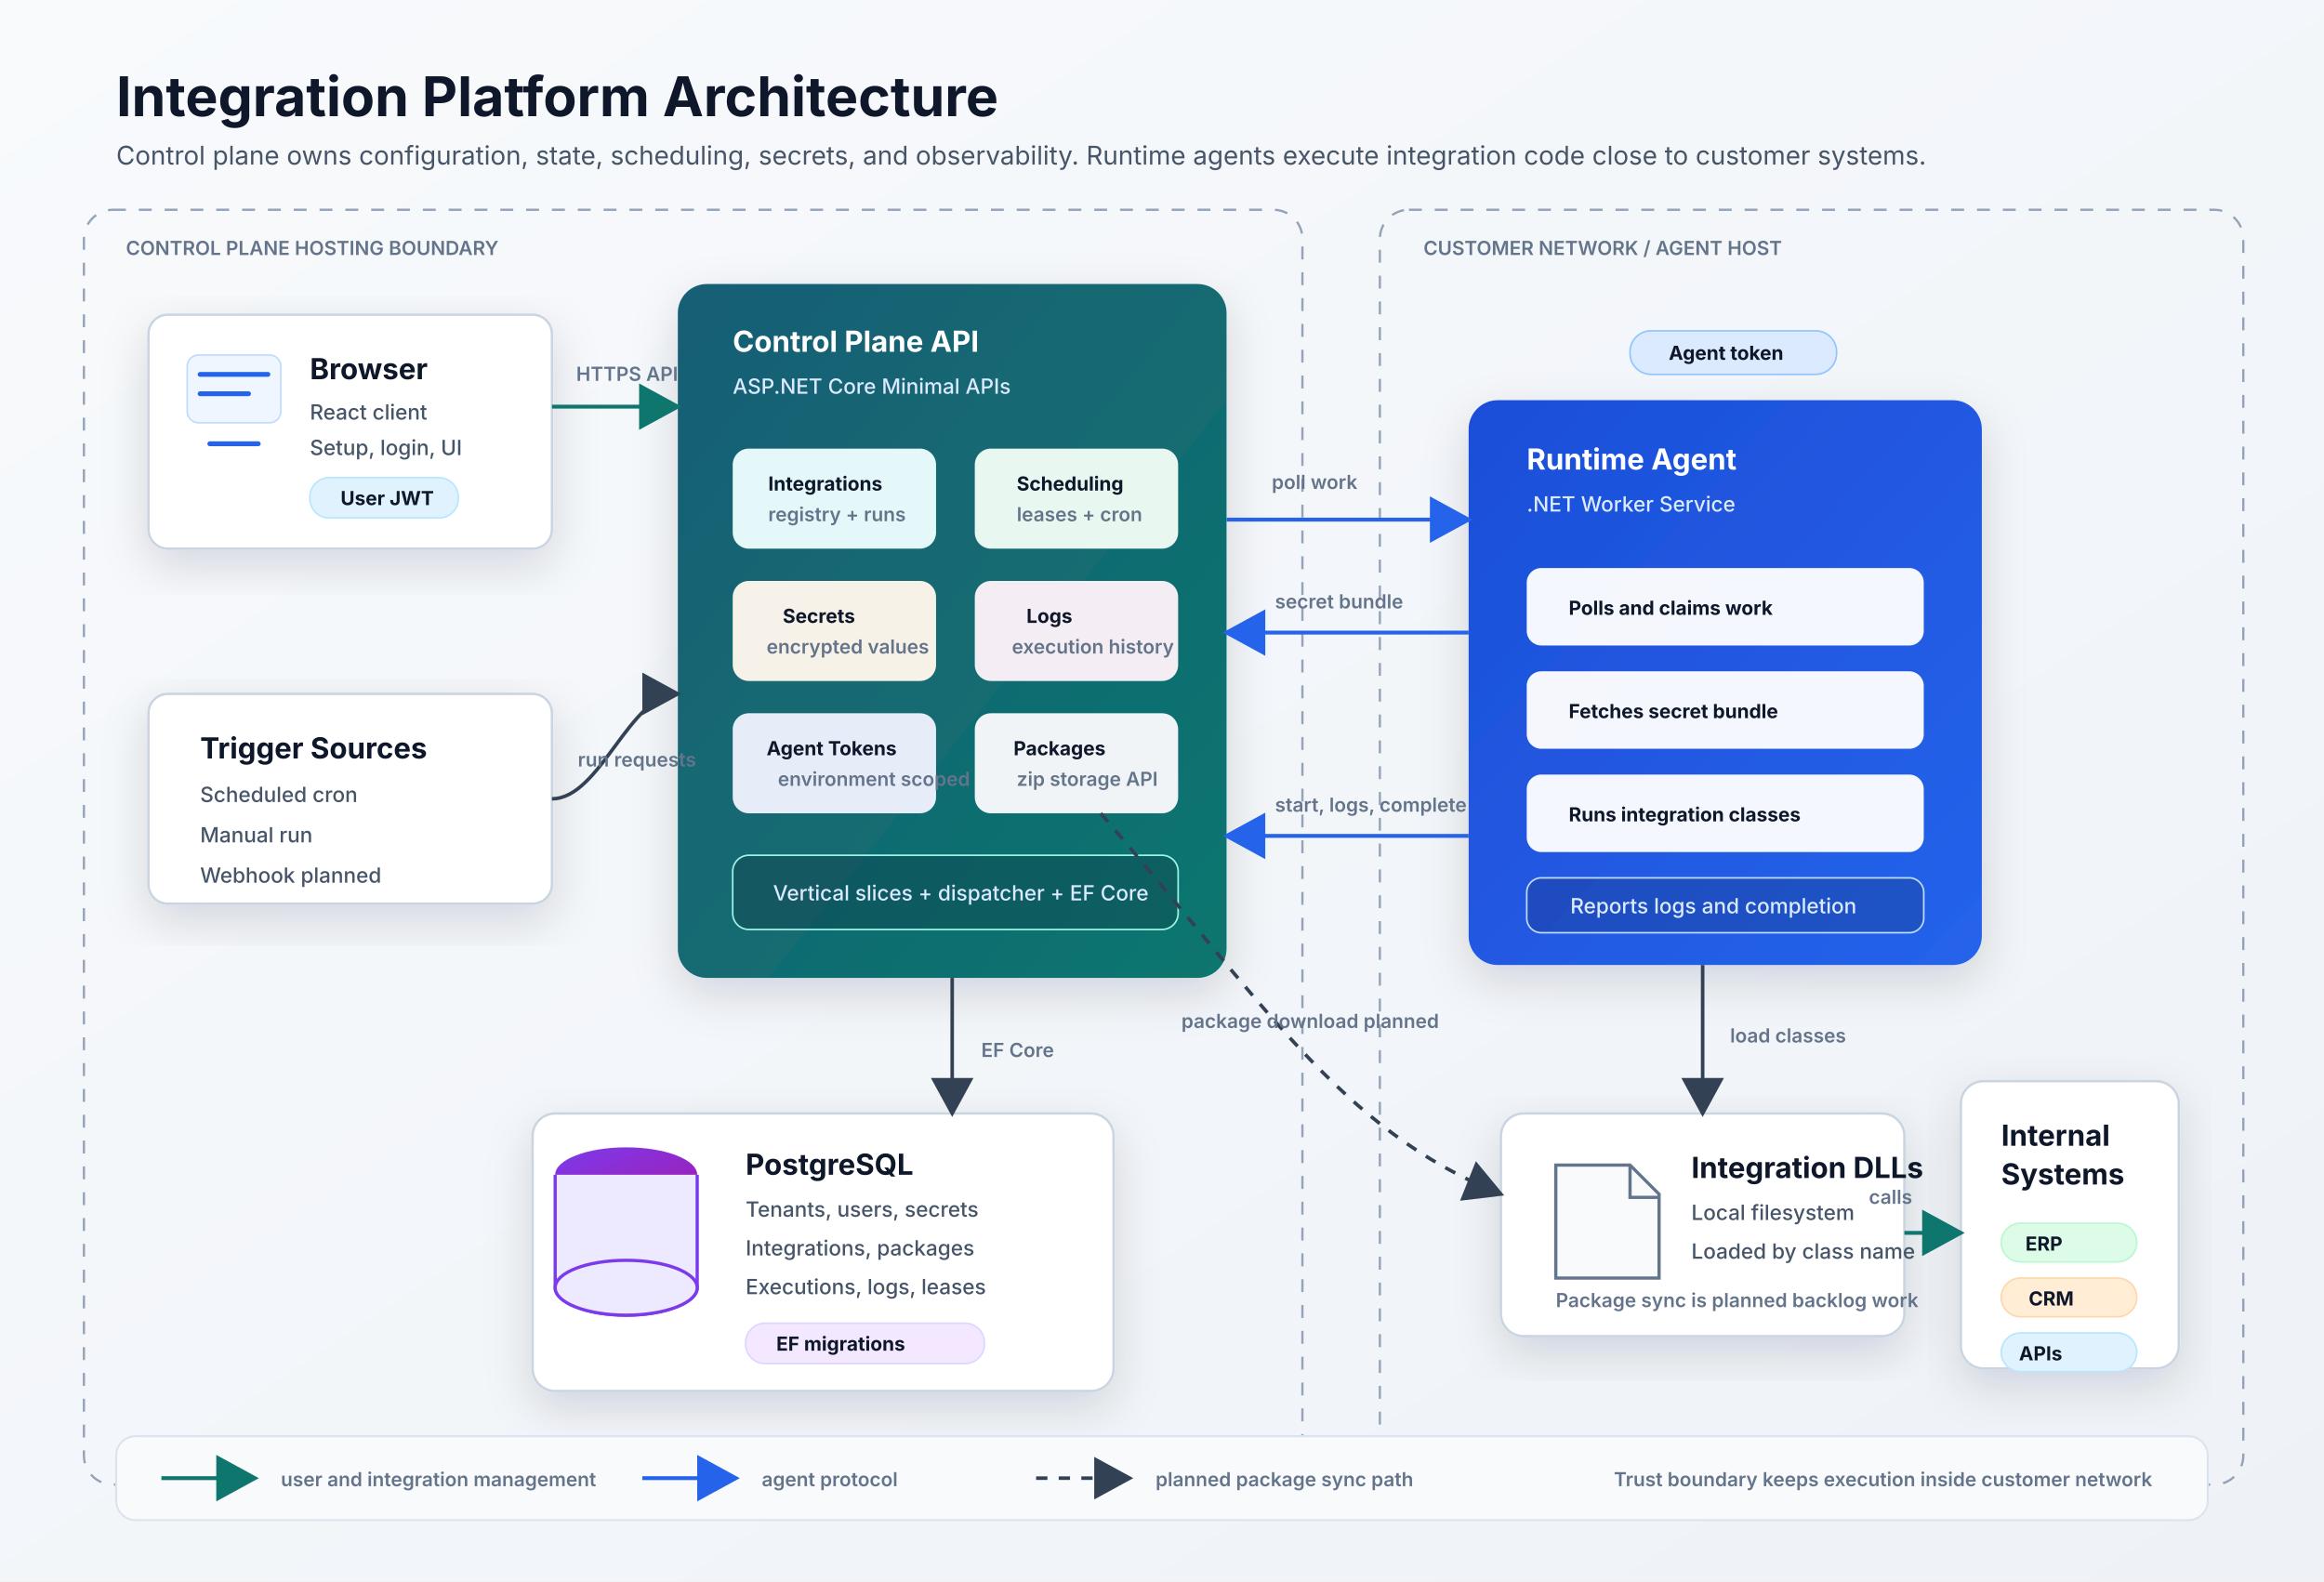
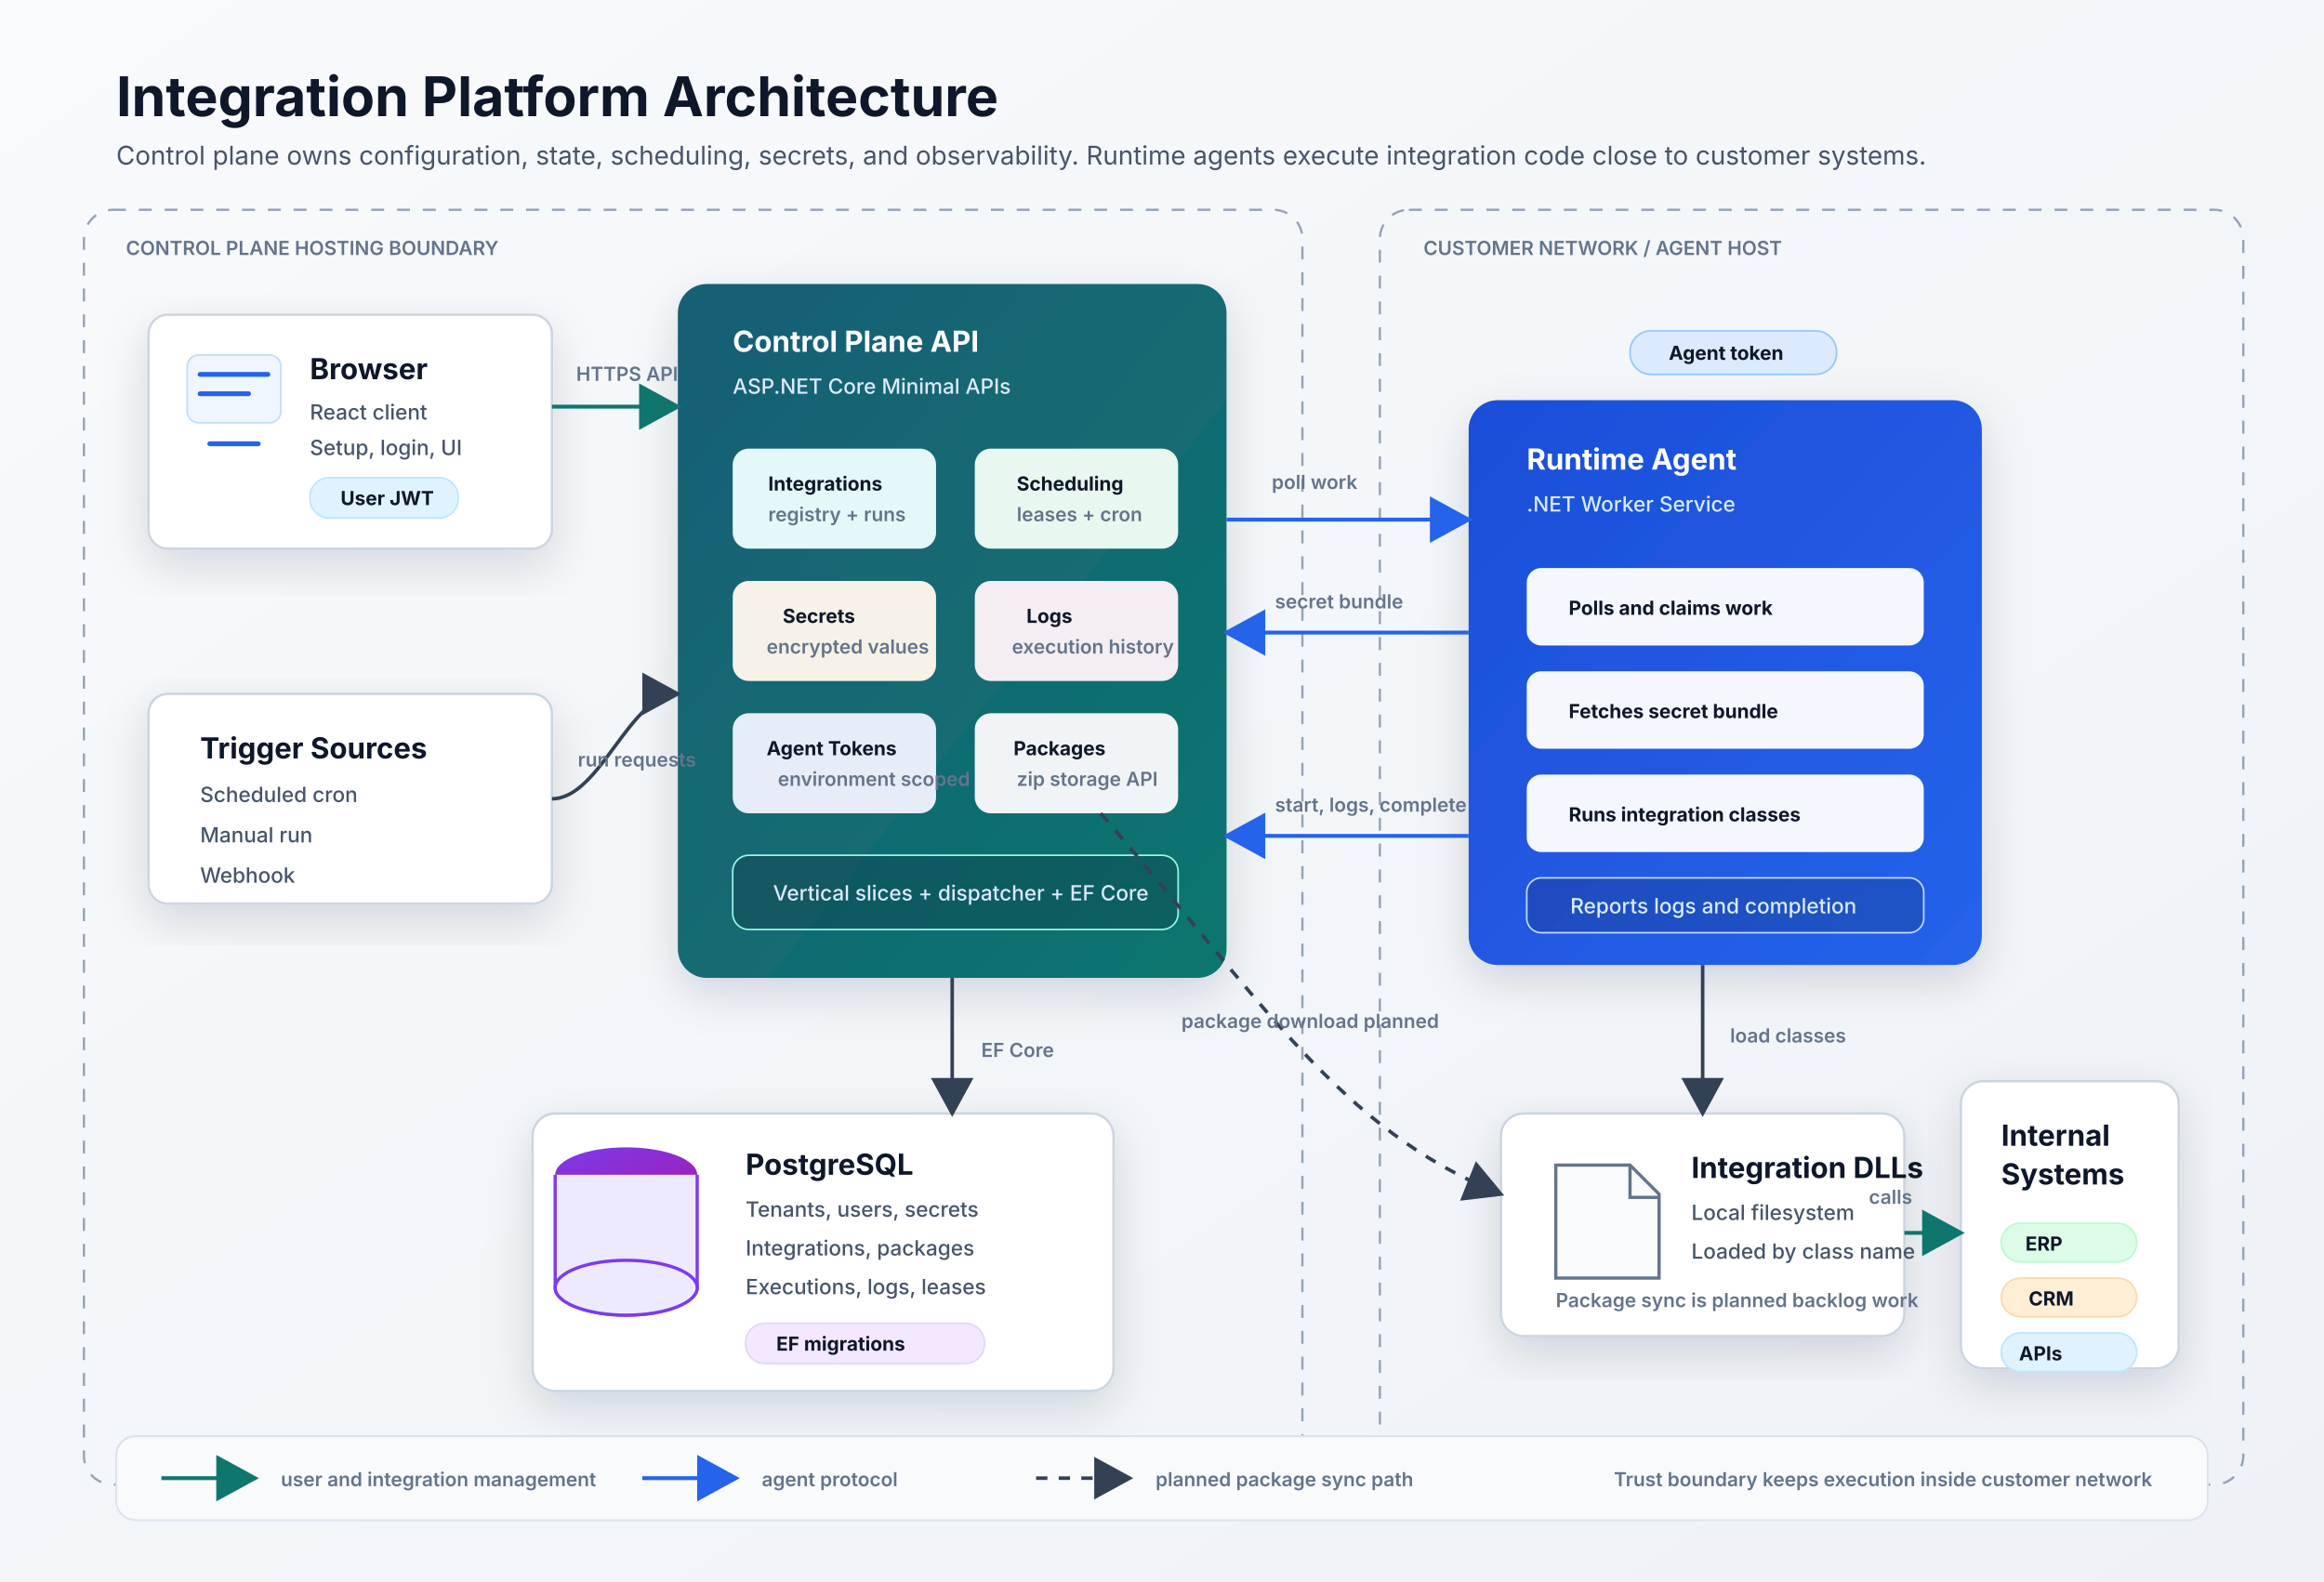
<svg xmlns="http://www.w3.org/2000/svg" width="1440" height="980" viewBox="0 0 1440 980" role="img" aria-labelledby="title desc">
  <defs>
    <linearGradient id="page" x1="0" y1="0" x2="1" y2="1">
      <stop offset="0" stop-color="#f8fafc" />
      <stop offset="1" stop-color="#eef2f7" />
    </linearGradient>
    <linearGradient id="control" x1="0" y1="0" x2="1" y2="1">
      <stop offset="0" stop-color="#155e75" />
      <stop offset="1" stop-color="#0f766e" />
    </linearGradient>
    <linearGradient id="agent" x1="0" y1="0" x2="1" y2="1">
      <stop offset="0" stop-color="#1d4ed8" />
      <stop offset="1" stop-color="#2563eb" />
    </linearGradient>
    <linearGradient id="data" x1="0" y1="0" x2="1" y2="1">
      <stop offset="0" stop-color="#7c3aed" />
      <stop offset="1" stop-color="#a21caf" />
    </linearGradient>
    <filter id="shadow" x="-15%" y="-15%" width="130%" height="135%">
      <feDropShadow dx="0" dy="10" stdDeviation="14" flood-color="#0f172a" flood-opacity="0.14" />
    </filter>
    <marker id="arrow" markerWidth="14" markerHeight="14" refX="11" refY="7" orient="auto" markerUnits="strokeWidth">
      <path d="M 1 1 L 12 7 L 1 13 z" fill="#334155" />
    </marker>
    <marker id="arrowBlue" markerWidth="14" markerHeight="14" refX="11" refY="7" orient="auto" markerUnits="strokeWidth">
      <path d="M 1 1 L 12 7 L 1 13 z" fill="#2563eb" />
    </marker>
    <marker id="arrowGreen" markerWidth="14" markerHeight="14" refX="11" refY="7" orient="auto" markerUnits="strokeWidth">
      <path d="M 1 1 L 12 7 L 1 13 z" fill="#0f766e" />
    </marker>
    <style>
      .bg { fill: url(#page); }
      .title { font: 700 34px ui-sans-serif, system-ui, -apple-system, BlinkMacSystemFont, "Segoe UI", sans-serif; fill: #0f172a; }
      .subtitle { font: 400 16px ui-sans-serif, system-ui, -apple-system, BlinkMacSystemFont, "Segoe UI", sans-serif; fill: #475569; }
      .card { fill: #ffffff; stroke: #cbd5e1; stroke-width: 1.5; filter: url(#shadow); }
      .soft { fill: #f8fafc; stroke: #dbe3ee; stroke-width: 1.2; }
      .label { font: 700 18px ui-sans-serif, system-ui, -apple-system, BlinkMacSystemFont, "Segoe UI", sans-serif; fill: #0f172a; }
      .small { font: 500 13px ui-sans-serif, system-ui, -apple-system, BlinkMacSystemFont, "Segoe UI", sans-serif; fill: #475569; }
      .tiny { font: 600 12px ui-sans-serif, system-ui, -apple-system, BlinkMacSystemFont, "Segoe UI", sans-serif; fill: #64748b; }
      .whiteLabel { font: 700 18px ui-sans-serif, system-ui, -apple-system, BlinkMacSystemFont, "Segoe UI", sans-serif; fill: #ffffff; }
      .whiteSmall { font: 500 13px ui-sans-serif, system-ui, -apple-system, BlinkMacSystemFont, "Segoe UI", sans-serif; fill: #dbeafe; }
      .pillText { font: 700 12px ui-sans-serif, system-ui, -apple-system, BlinkMacSystemFont, "Segoe UI", sans-serif; fill: #0f172a; }
      .line { fill: none; stroke: #334155; stroke-width: 2.2; marker-end: url(#arrow); }
      .blueLine { fill: none; stroke: #2563eb; stroke-width: 2.4; marker-end: url(#arrowBlue); }
      .greenLine { fill: none; stroke: #0f766e; stroke-width: 2.4; marker-end: url(#arrowGreen); }
      .dash { stroke-dasharray: 7 7; }
      .boundary { fill: none; stroke: #94a3b8; stroke-width: 1.4; stroke-dasharray: 8 8; }
      .iconStroke { fill: none; stroke: currentColor; stroke-width: 2.2; stroke-linecap: round; stroke-linejoin: round; }
    </style>
  </defs>
  <rect class="bg" width="1440" height="980" />
  <text class="title" x="72" y="72">Integration Platform Architecture</text>
  <text class="subtitle" x="72" y="102">Control plane owns configuration, state, scheduling, secrets, and observability. Runtime agents execute integration code close to customer systems.</text>
  <rect class="boundary" x="52" y="130" width="755" height="790" rx="18" />
  <text class="tiny" x="78" y="158">CONTROL PLANE HOSTING BOUNDARY</text>
  <rect class="boundary" x="855" y="130" width="535" height="790" rx="18" />
  <text class="tiny" x="882" y="158">CUSTOMER NETWORK / AGENT HOST</text>
  <rect class="card" x="92" y="195" width="250" height="145" rx="12" />
  <rect x="116" y="220" width="58" height="42" rx="7" fill="#eff6ff" stroke="#bfdbfe" />
  <path d="M124 232h42M124 244h30M130 275h30" stroke="#2563eb" stroke-width="3" stroke-linecap="round" />
  <text class="label" x="192" y="235">Browser</text>
  <text class="small" x="192" y="260">React client</text>
  <text class="small" x="192" y="282">Setup, login, UI</text>
  <rect x="192" y="296" width="92" height="25" rx="12" fill="#e0f2fe" stroke="#bae6fd" />
  <text class="pillText" x="211" y="313">User JWT</text>
  <rect x="420" y="176" width="340" height="430" rx="18" fill="url(#control)" filter="url(#shadow)" />
  <text class="whiteLabel" x="454" y="218">Control Plane API</text>
  <text class="whiteSmall" x="454" y="244">ASP.NET Core Minimal APIs</text>
  <rect x="454" y="278" width="126" height="62" rx="10" fill="#ecfeff" fill-opacity="0.96" />
  <text class="pillText" x="476" y="304">Integrations</text>
  <text class="tiny" x="476" y="323">registry + runs</text>
  <rect x="604" y="278" width="126" height="62" rx="10" fill="#f0fdf4" fill-opacity="0.96" />
  <text class="pillText" x="630" y="304">Scheduling</text>
  <text class="tiny" x="630" y="323">leases + cron</text>
  <rect x="454" y="360" width="126" height="62" rx="10" fill="#fff7ed" fill-opacity="0.96" />
  <text class="pillText" x="485" y="386">Secrets</text>
  <text class="tiny" x="475" y="405">encrypted values</text>
  <rect x="604" y="360" width="126" height="62" rx="10" fill="#fdf2f8" fill-opacity="0.96" />
  <text class="pillText" x="636" y="386">Logs</text>
  <text class="tiny" x="627" y="405">execution history</text>
  <rect x="454" y="442" width="126" height="62" rx="10" fill="#eef2ff" fill-opacity="0.96" />
  <text class="pillText" x="475" y="468">Agent Tokens</text>
  <text class="tiny" x="482" y="487">environment scoped</text>
  <rect x="604" y="442" width="126" height="62" rx="10" fill="#f8fafc" fill-opacity="0.96" />
  <text class="pillText" x="628" y="468">Packages</text>
  <text class="tiny" x="630" y="487">zip storage API</text>
  <rect x="454" y="530" width="276" height="46" rx="10" fill="#0f172a" fill-opacity="0.22" stroke="#99f6e4" />
  <text class="whiteSmall" x="479" y="558">Vertical slices + dispatcher + EF Core</text>
  <rect class="card" x="330" y="690" width="360" height="172" rx="14" />
  <ellipse cx="388" cy="728" rx="44" ry="17" fill="url(#data)" />
  <path d="M344 728v70c0 9 20 17 44 17s44-8 44-17v-70" fill="#ede9fe" stroke="#7c3aed" stroke-width="2" />
  <ellipse cx="388" cy="798" rx="44" ry="17" fill="#ede9fe" stroke="#7c3aed" stroke-width="2" />
  <text class="label" x="462" y="728">PostgreSQL</text>
  <text class="small" x="462" y="754">Tenants, users, secrets</text>
  <text class="small" x="462" y="778">Integrations, packages</text>
  <text class="small" x="462" y="802">Executions, logs, leases</text>
  <rect x="462" y="820" width="148" height="25" rx="12" fill="#f3e8ff" stroke="#ddd6fe" />
  <text class="pillText" x="481" y="837">EF migrations</text>
  <rect x="910" y="248" width="318" height="350" rx="18" fill="url(#agent)" filter="url(#shadow)" />
  <text class="whiteLabel" x="946" y="291">Runtime Agent</text>
  <text class="whiteSmall" x="946" y="317">.NET Worker Service</text>
  <rect x="946" y="352" width="246" height="48" rx="9" fill="#ffffff" fill-opacity="0.95" />
  <text class="pillText" x="972" y="381">Polls and claims work</text>
  <rect x="946" y="416" width="246" height="48" rx="9" fill="#ffffff" fill-opacity="0.95" />
  <text class="pillText" x="972" y="445">Fetches secret bundle</text>
  <rect x="946" y="480" width="246" height="48" rx="9" fill="#ffffff" fill-opacity="0.95" />
  <text class="pillText" x="972" y="509">Runs integration classes</text>
  <rect x="946" y="544" width="246" height="34" rx="9" fill="#0f172a" fill-opacity="0.18" stroke="#bfdbfe" />
  <text class="whiteSmall" x="973" y="566">Reports logs and completion</text>
  <rect x="1010" y="205" width="128" height="27" rx="13" fill="#dbeafe" stroke="#93c5fd" />
  <text class="pillText" x="1034" y="223">Agent token</text>
  <rect class="card" x="930" y="690" width="250" height="138" rx="14" />
  <path d="M964 722h46l18 18v52h-64z" fill="#f8fafc" stroke="#64748b" stroke-width="2" />
  <path d="M1010 722v20h18" fill="none" stroke="#64748b" stroke-width="2" />
  <text class="label" x="1048" y="730">Integration DLLs</text>
  <text class="small" x="1048" y="756">Local filesystem</text>
  <text class="small" x="1048" y="780">Loaded by class name</text>
  <text class="tiny" x="964" y="810">Package sync is planned backlog work</text>
  <rect class="card" x="1215" y="670" width="135" height="178" rx="14" />
  <text class="label" x="1240" y="710">Internal</text>
  <text class="label" x="1240" y="734">Systems</text>
  <rect x="1240" y="758" width="84" height="24" rx="12" fill="#dcfce7" stroke="#bbf7d0" />
  <text class="pillText" x="1255" y="775">ERP</text>
  <rect x="1240" y="792" width="84" height="24" rx="12" fill="#ffedd5" stroke="#fed7aa" />
  <text class="pillText" x="1257" y="809">CRM</text>
  <rect x="1240" y="826" width="84" height="24" rx="12" fill="#e0f2fe" stroke="#bae6fd" />
  <text class="pillText" x="1251" y="843">APIs</text>
  <rect class="card" x="92" y="430" width="250" height="130" rx="12" />
  <text class="label" x="124" y="470">Trigger Sources</text>
  <text class="small" x="124" y="497">Scheduled cron</text>
  <text class="small" x="124" y="522">Manual run</text>
-   <text class="small" x="124" y="547">Webhook planned</text>
+   <text class="small" x="124" y="547">Webhook</text>
  <path class="greenLine" d="M342 252 C370 252 382 252 420 252" />
  <text class="tiny" x="357" y="236">HTTPS API</text>
  <path class="line" d="M590 606 L590 690" />
  <text class="tiny" x="608" y="655">EF Core</text>
  <path class="blueLine" d="M760 322 C815 322 842 322 910 322" />
  <text class="tiny" x="788" y="303">poll work</text>
  <path class="blueLine" d="M910 392 C850 392 820 392 760 392" />
  <text class="tiny" x="790" y="377">secret bundle</text>
  <path class="blueLine" d="M910 518 C842 518 815 518 760 518" />
  <text class="tiny" x="790" y="503">start, logs, complete</text>
  <path class="line dash" d="M682 504 C782 620 830 700 930 740" />
  <text class="tiny" x="732" y="637">package download planned</text>
  <path class="line" d="M1055 598 L1055 690" />
  <text class="tiny" x="1072" y="646">load classes</text>
  <path class="greenLine" d="M1180 764 L1215 764" />
  <text class="tiny" x="1158" y="746">calls</text>
  <path class="line" d="M342 495 C372 495 390 430 420 430" />
  <text class="tiny" x="358" y="475">run requests</text>
  <rect class="soft" x="72" y="890" width="1296" height="52" rx="12" />
  <line x1="100" y1="916" x2="158" y2="916" class="greenLine" />
  <text class="tiny" x="174" y="921">user and integration management</text>
  <line x1="398" y1="916" x2="456" y2="916" class="blueLine" />
  <text class="tiny" x="472" y="921">agent protocol</text>
  <line x1="642" y1="916" x2="700" y2="916" class="line dash" />
  <text class="tiny" x="716" y="921">planned package sync path</text>
  <text class="tiny" x="1000" y="921">Trust boundary keeps execution inside customer network</text>
</svg>
